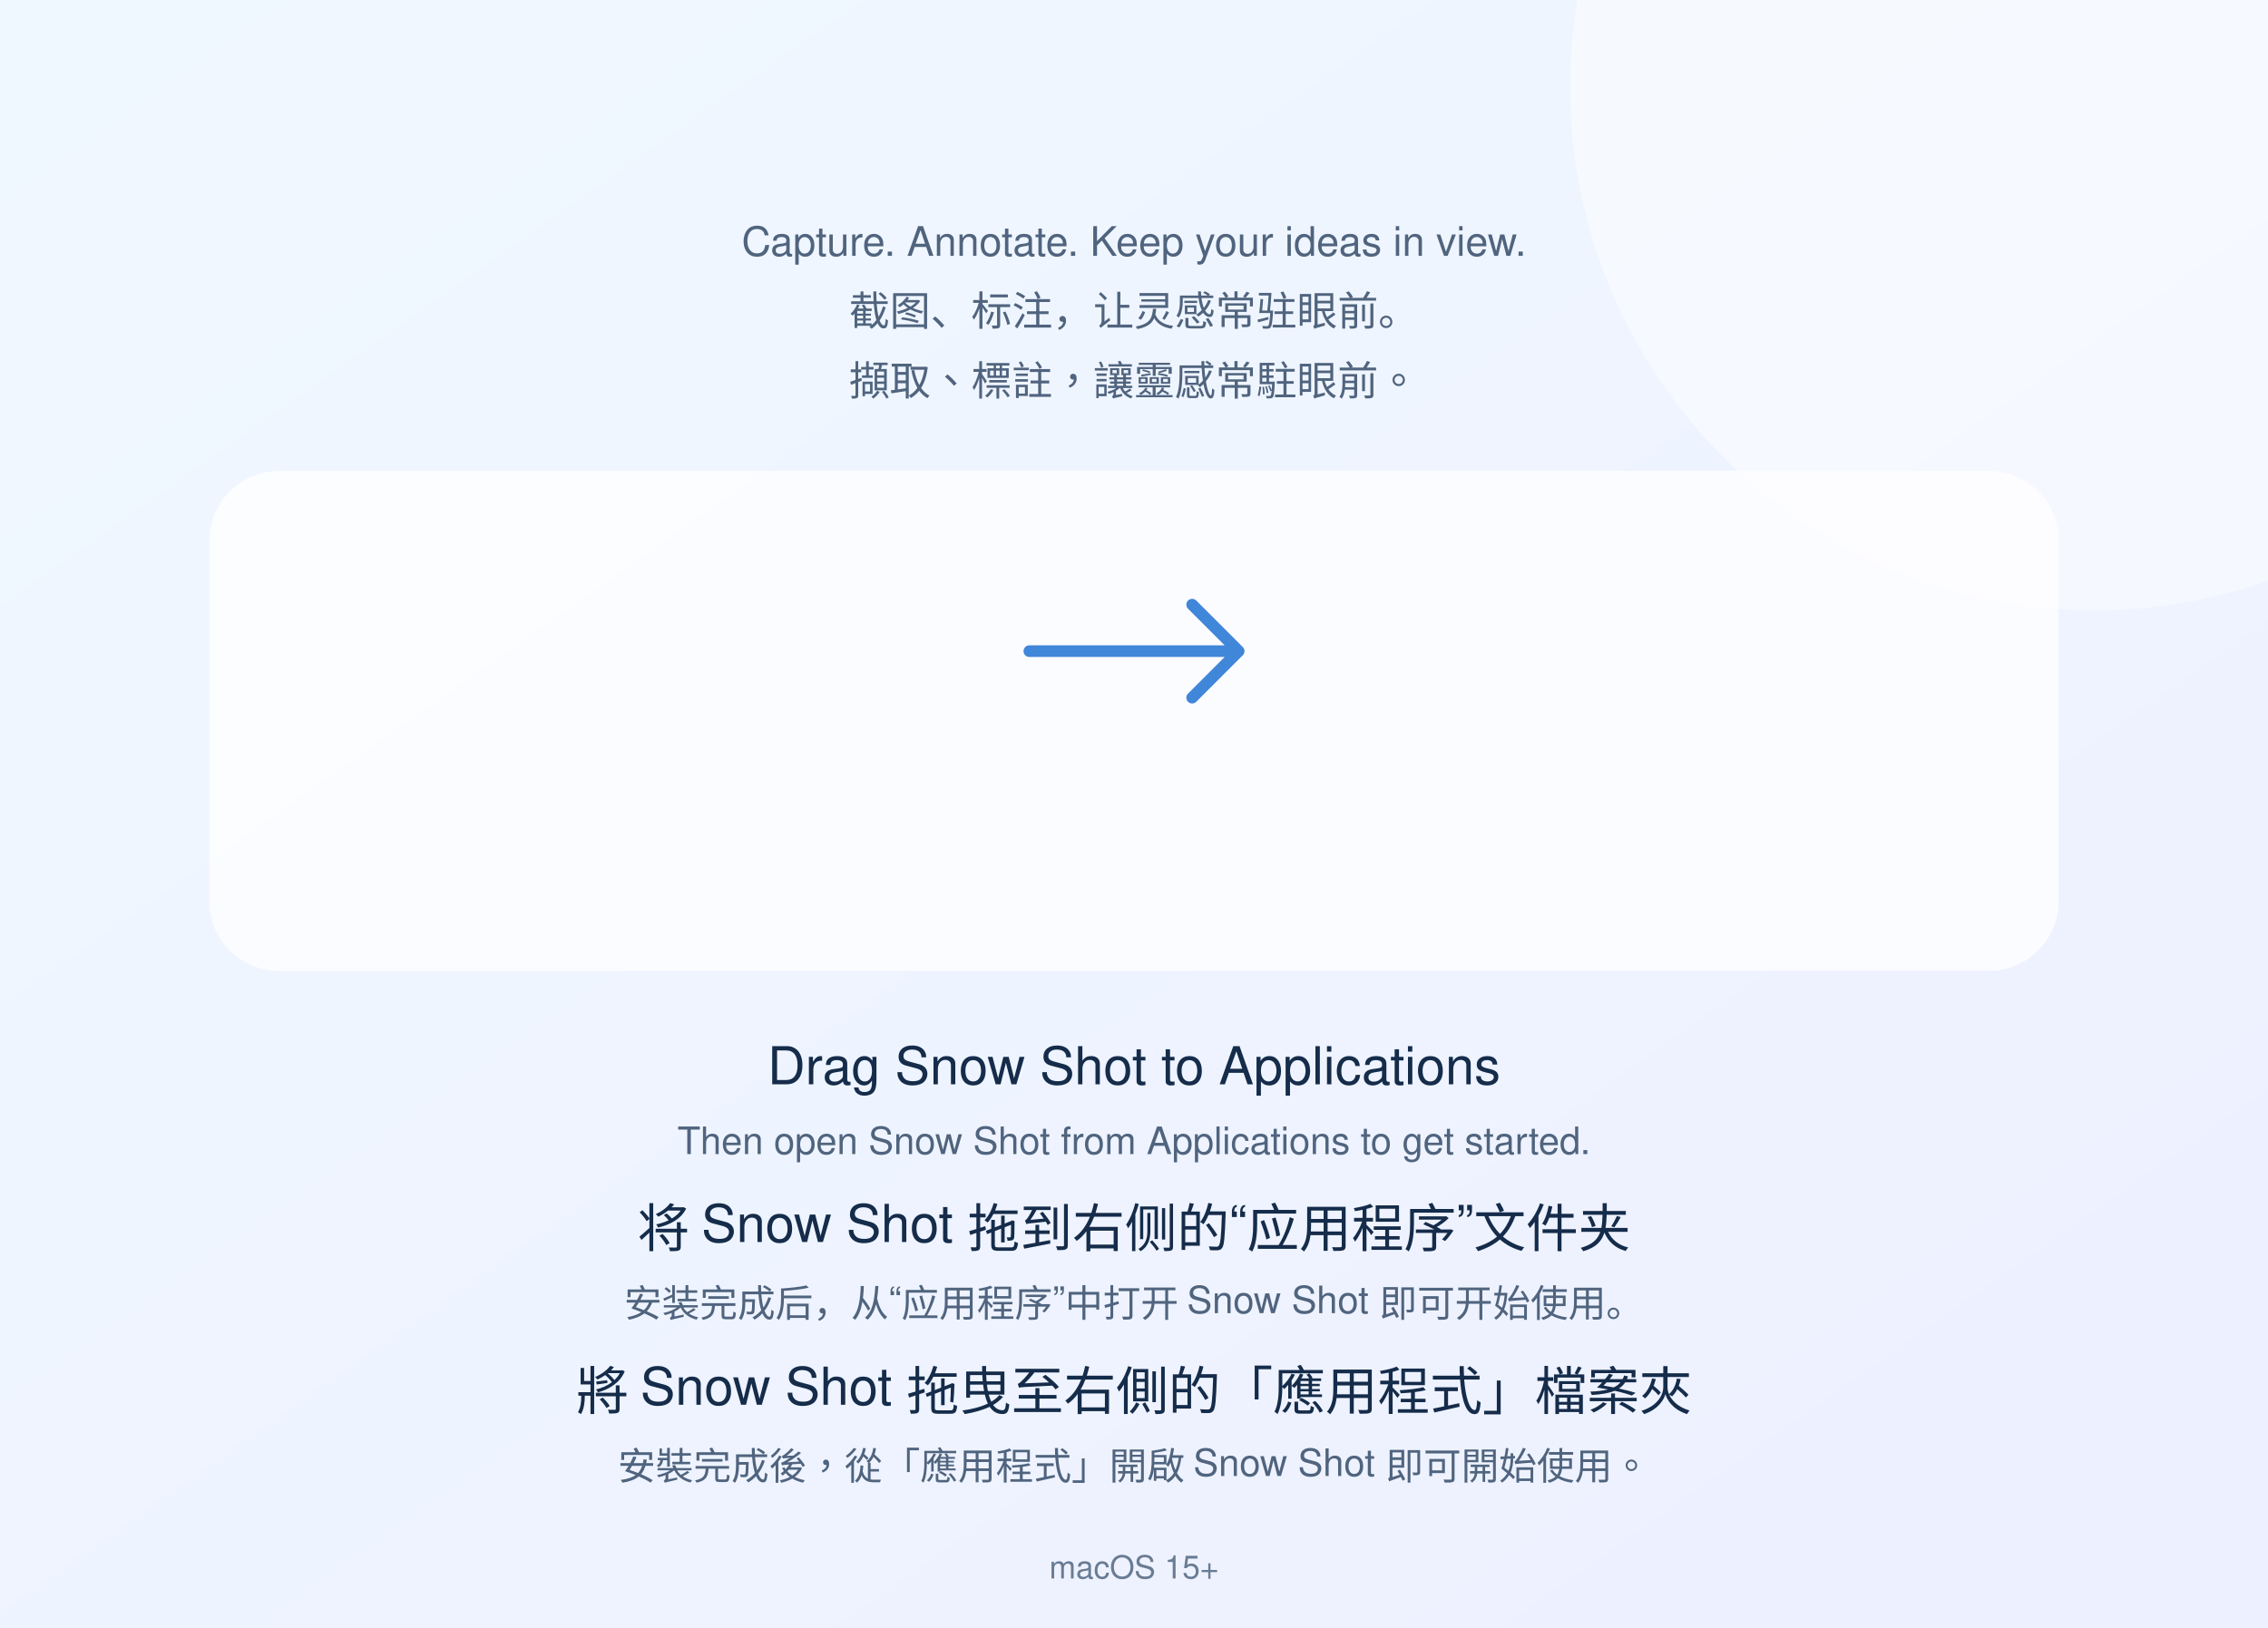
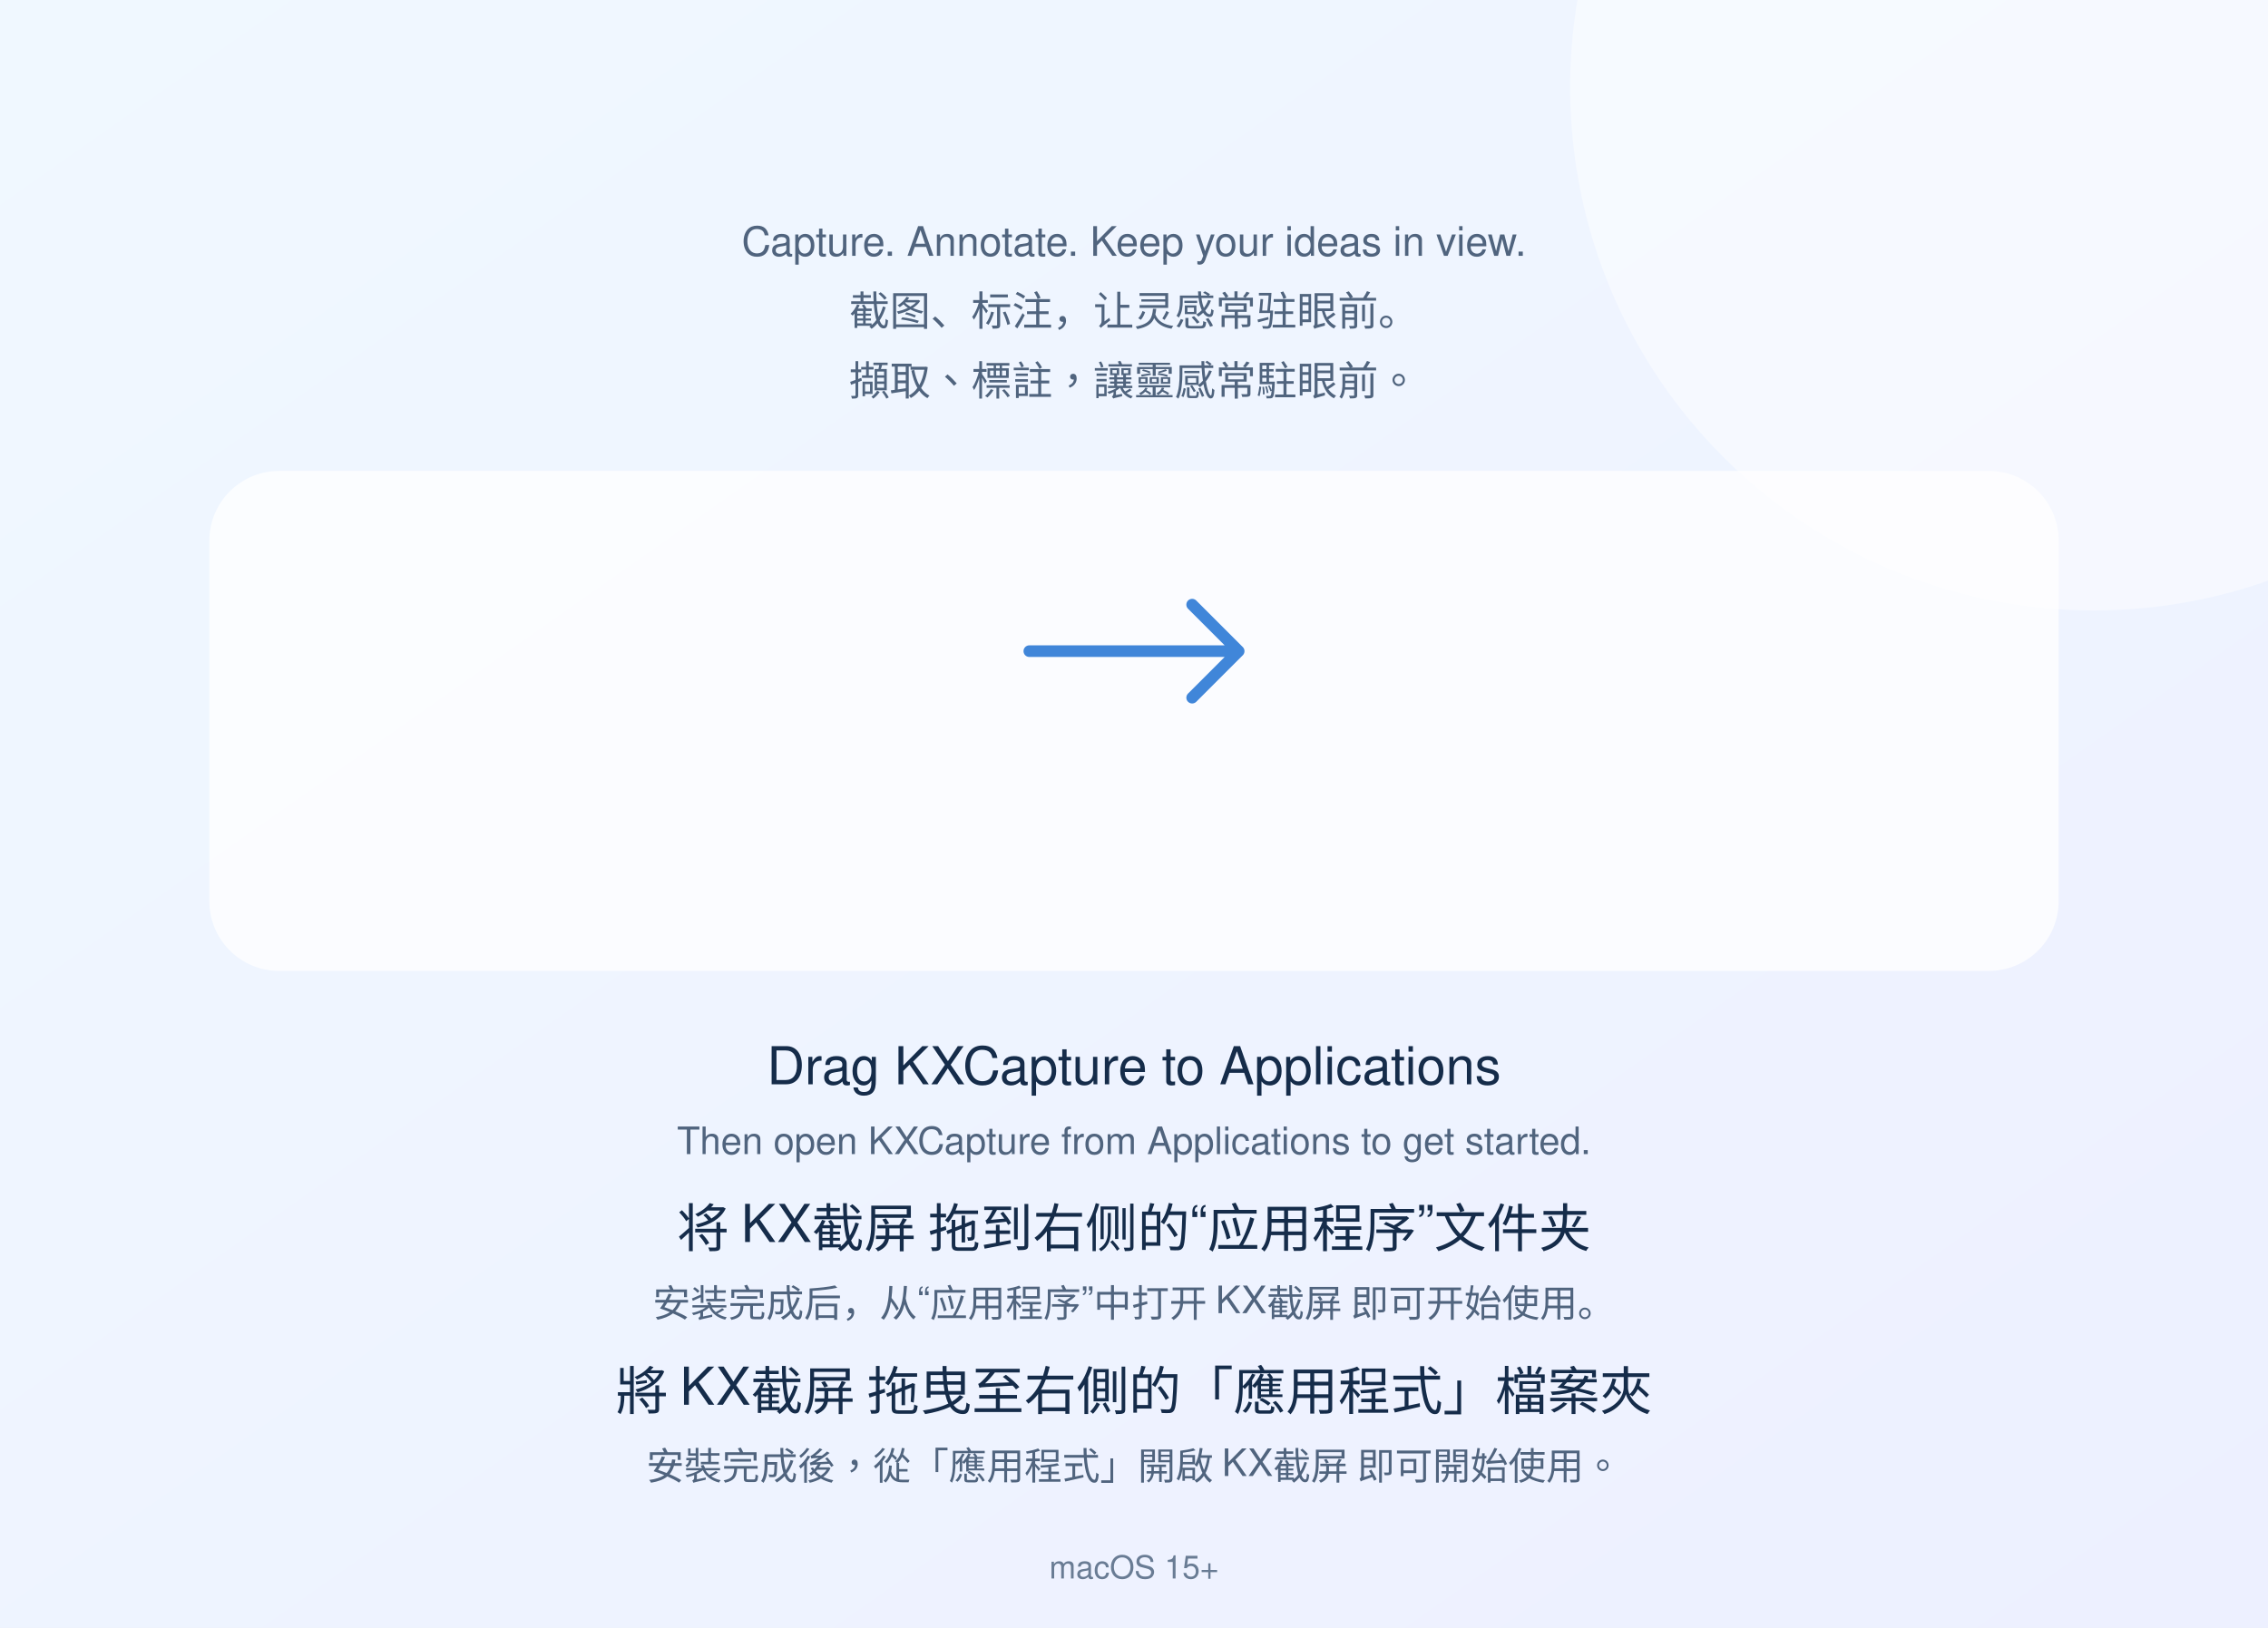
<svg xmlns="http://www.w3.org/2000/svg" width="780" height="560" viewBox="0 0 780 560">
  <defs>
    <linearGradient id="paper" x2="1" y2="1">
      <stop stop-color="#f0f8ff" />
      <stop offset="1" stop-color="#edf0ff" />
    </linearGradient>
  </defs>
  <rect width="780" height="560" fill="url(#paper)" />
  <circle cx="720" cy="30" r="180" fill="#ffffff" opacity=".45" />
  <g font-family="Helvetica Neue, Helvetica, PingFang SC, PingFang TC, sans-serif" text-anchor="middle">
    <g transform="translate(295 31) scale(2)">@SNOW_DMG_WORDMARK@</g>
    <g font-size="14" fill="#50647e">
      <text xml:lang="en" x="390" y="88">Capture. Annotate. Keep your ideas in view.</text>
      <text xml:lang="zh-Hans" x="390" y="112">截图、标注，让灵感常驻眼前。</text>
      <text xml:lang="zh-Hant" x="390" y="136">擷取、標註，讓靈感常駐眼前。</text>
    </g>
    <rect x="72" y="162" width="636" height="172" rx="24" fill="#ffffff" opacity=".75" />
    <path d="M354 224h72m-16-16 16 16-16 16" fill="none" stroke="#4086d9" stroke-width="4" stroke-linecap="round" stroke-linejoin="round" />
    <g xml:lang="en">
-       <text x="390" y="373" font-size="18" font-weight="500" fill="#152c4a">Drag Snow Shot to Applications</text>
-       <text x="390" y="397" font-size="13" fill="#50647e">Then open Snow Shot from Applications to get started.</text>
+       <text x="390" y="373" font-size="18" font-weight="500" fill="#152c4a">Drag KXCapture to Applications</text>
+       <text x="390" y="397" font-size="13" fill="#50647e">Then open KXCapture from Applications to get started.</text>
    </g>
    <g xml:lang="zh-Hans">
-       <text x="390" y="429" font-size="18" font-weight="500" fill="#152c4a">将 Snow Shot 拖到右侧的“应用程序”文件夹</text>
-       <text x="390" y="453" font-size="13" fill="#50647e">安装完成后，从“应用程序”中打开 Snow Shot 即可开始使用。</text>
+       <text x="390" y="429" font-size="18" font-weight="500" fill="#152c4a">将 KX截屏 拖到右侧的“应用程序”文件夹</text>
+       <text x="390" y="453" font-size="13" fill="#50647e">安装完成后，从“应用程序”中打开 KX截屏 即可开始使用。</text>
    </g>
    <g xml:lang="zh-Hant">
-       <text x="390" y="485" font-size="18" font-weight="500" fill="#152c4a">將 Snow Shot 拖曳至右側的「應用程式」檔案夾</text>
-       <text x="390" y="509" font-size="13" fill="#50647e">安裝完成後，從「應用程式」開啟 Snow Shot 即可開始使用。</text>
+       <text x="390" y="485" font-size="18" font-weight="500" fill="#152c4a">將 KX截屏 拖曳至右側的「應用程式」檔案夾</text>
+       <text x="390" y="509" font-size="13" fill="#50647e">安裝完成後，從「應用程式」開啟 KX截屏 即可開始使用。</text>
    </g>
    <text x="390" y="543" font-size="11" fill="#697c94">macOS 15+</text>
  </g>
</svg>
